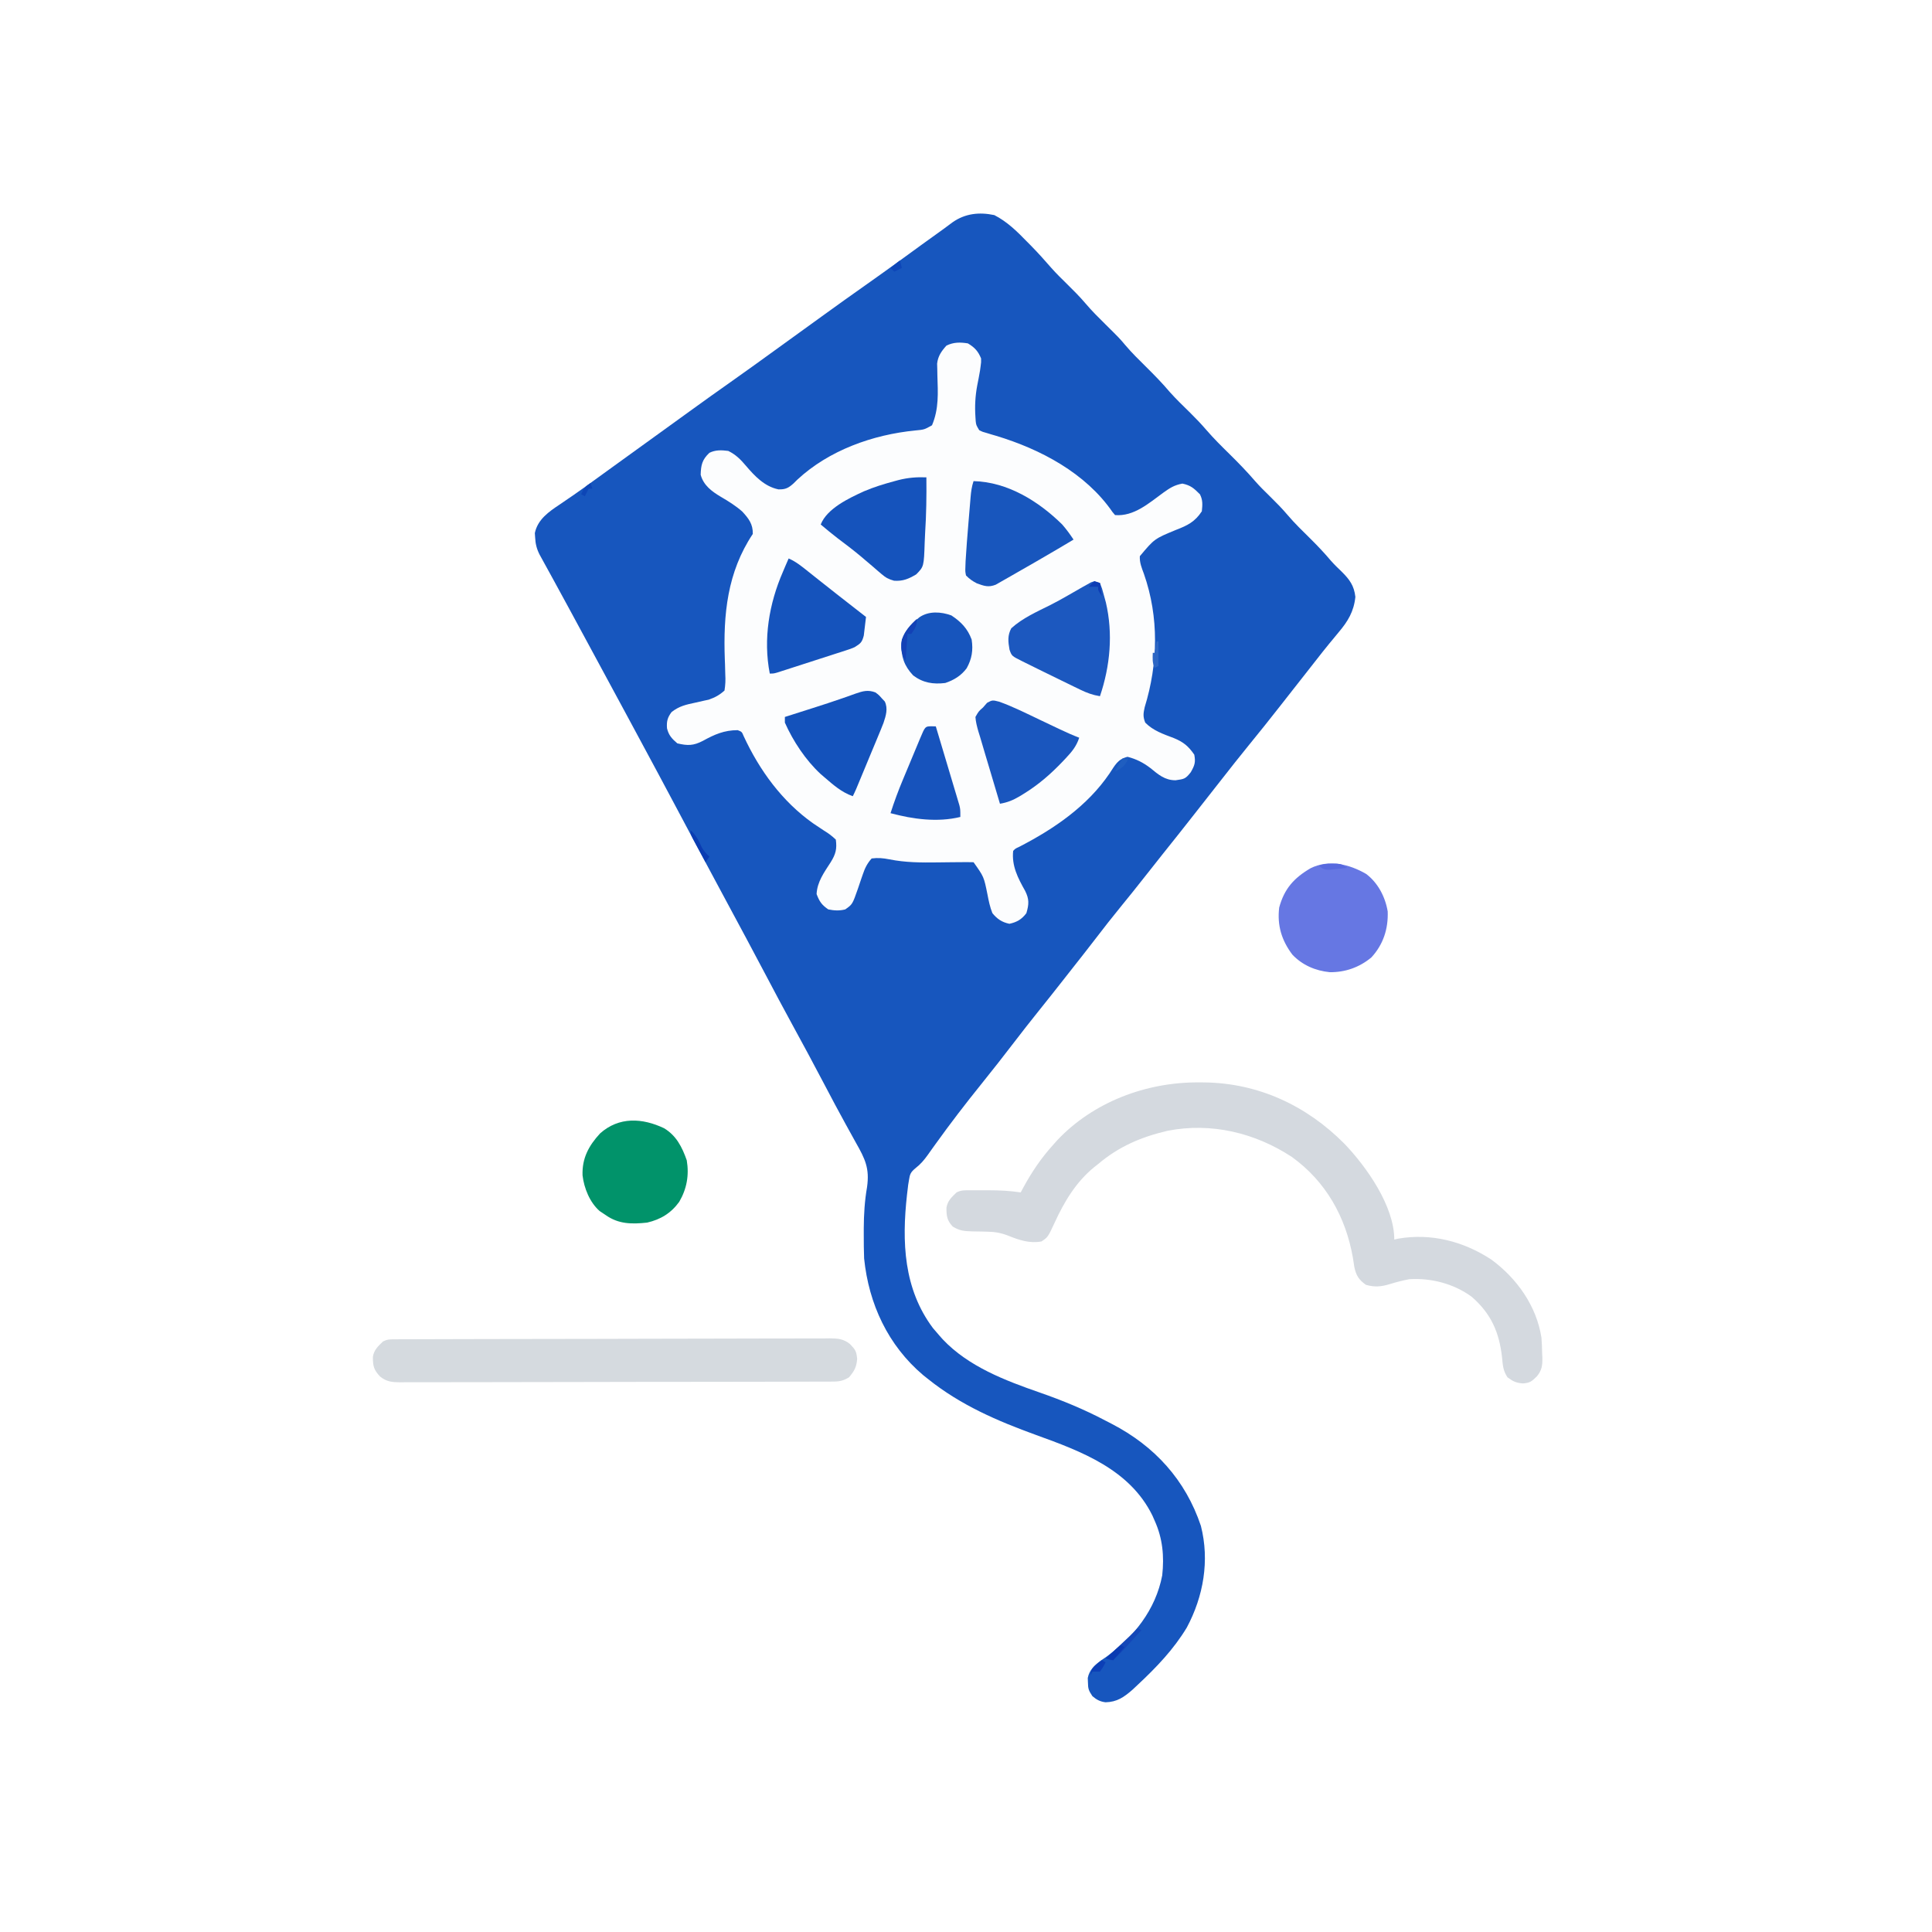
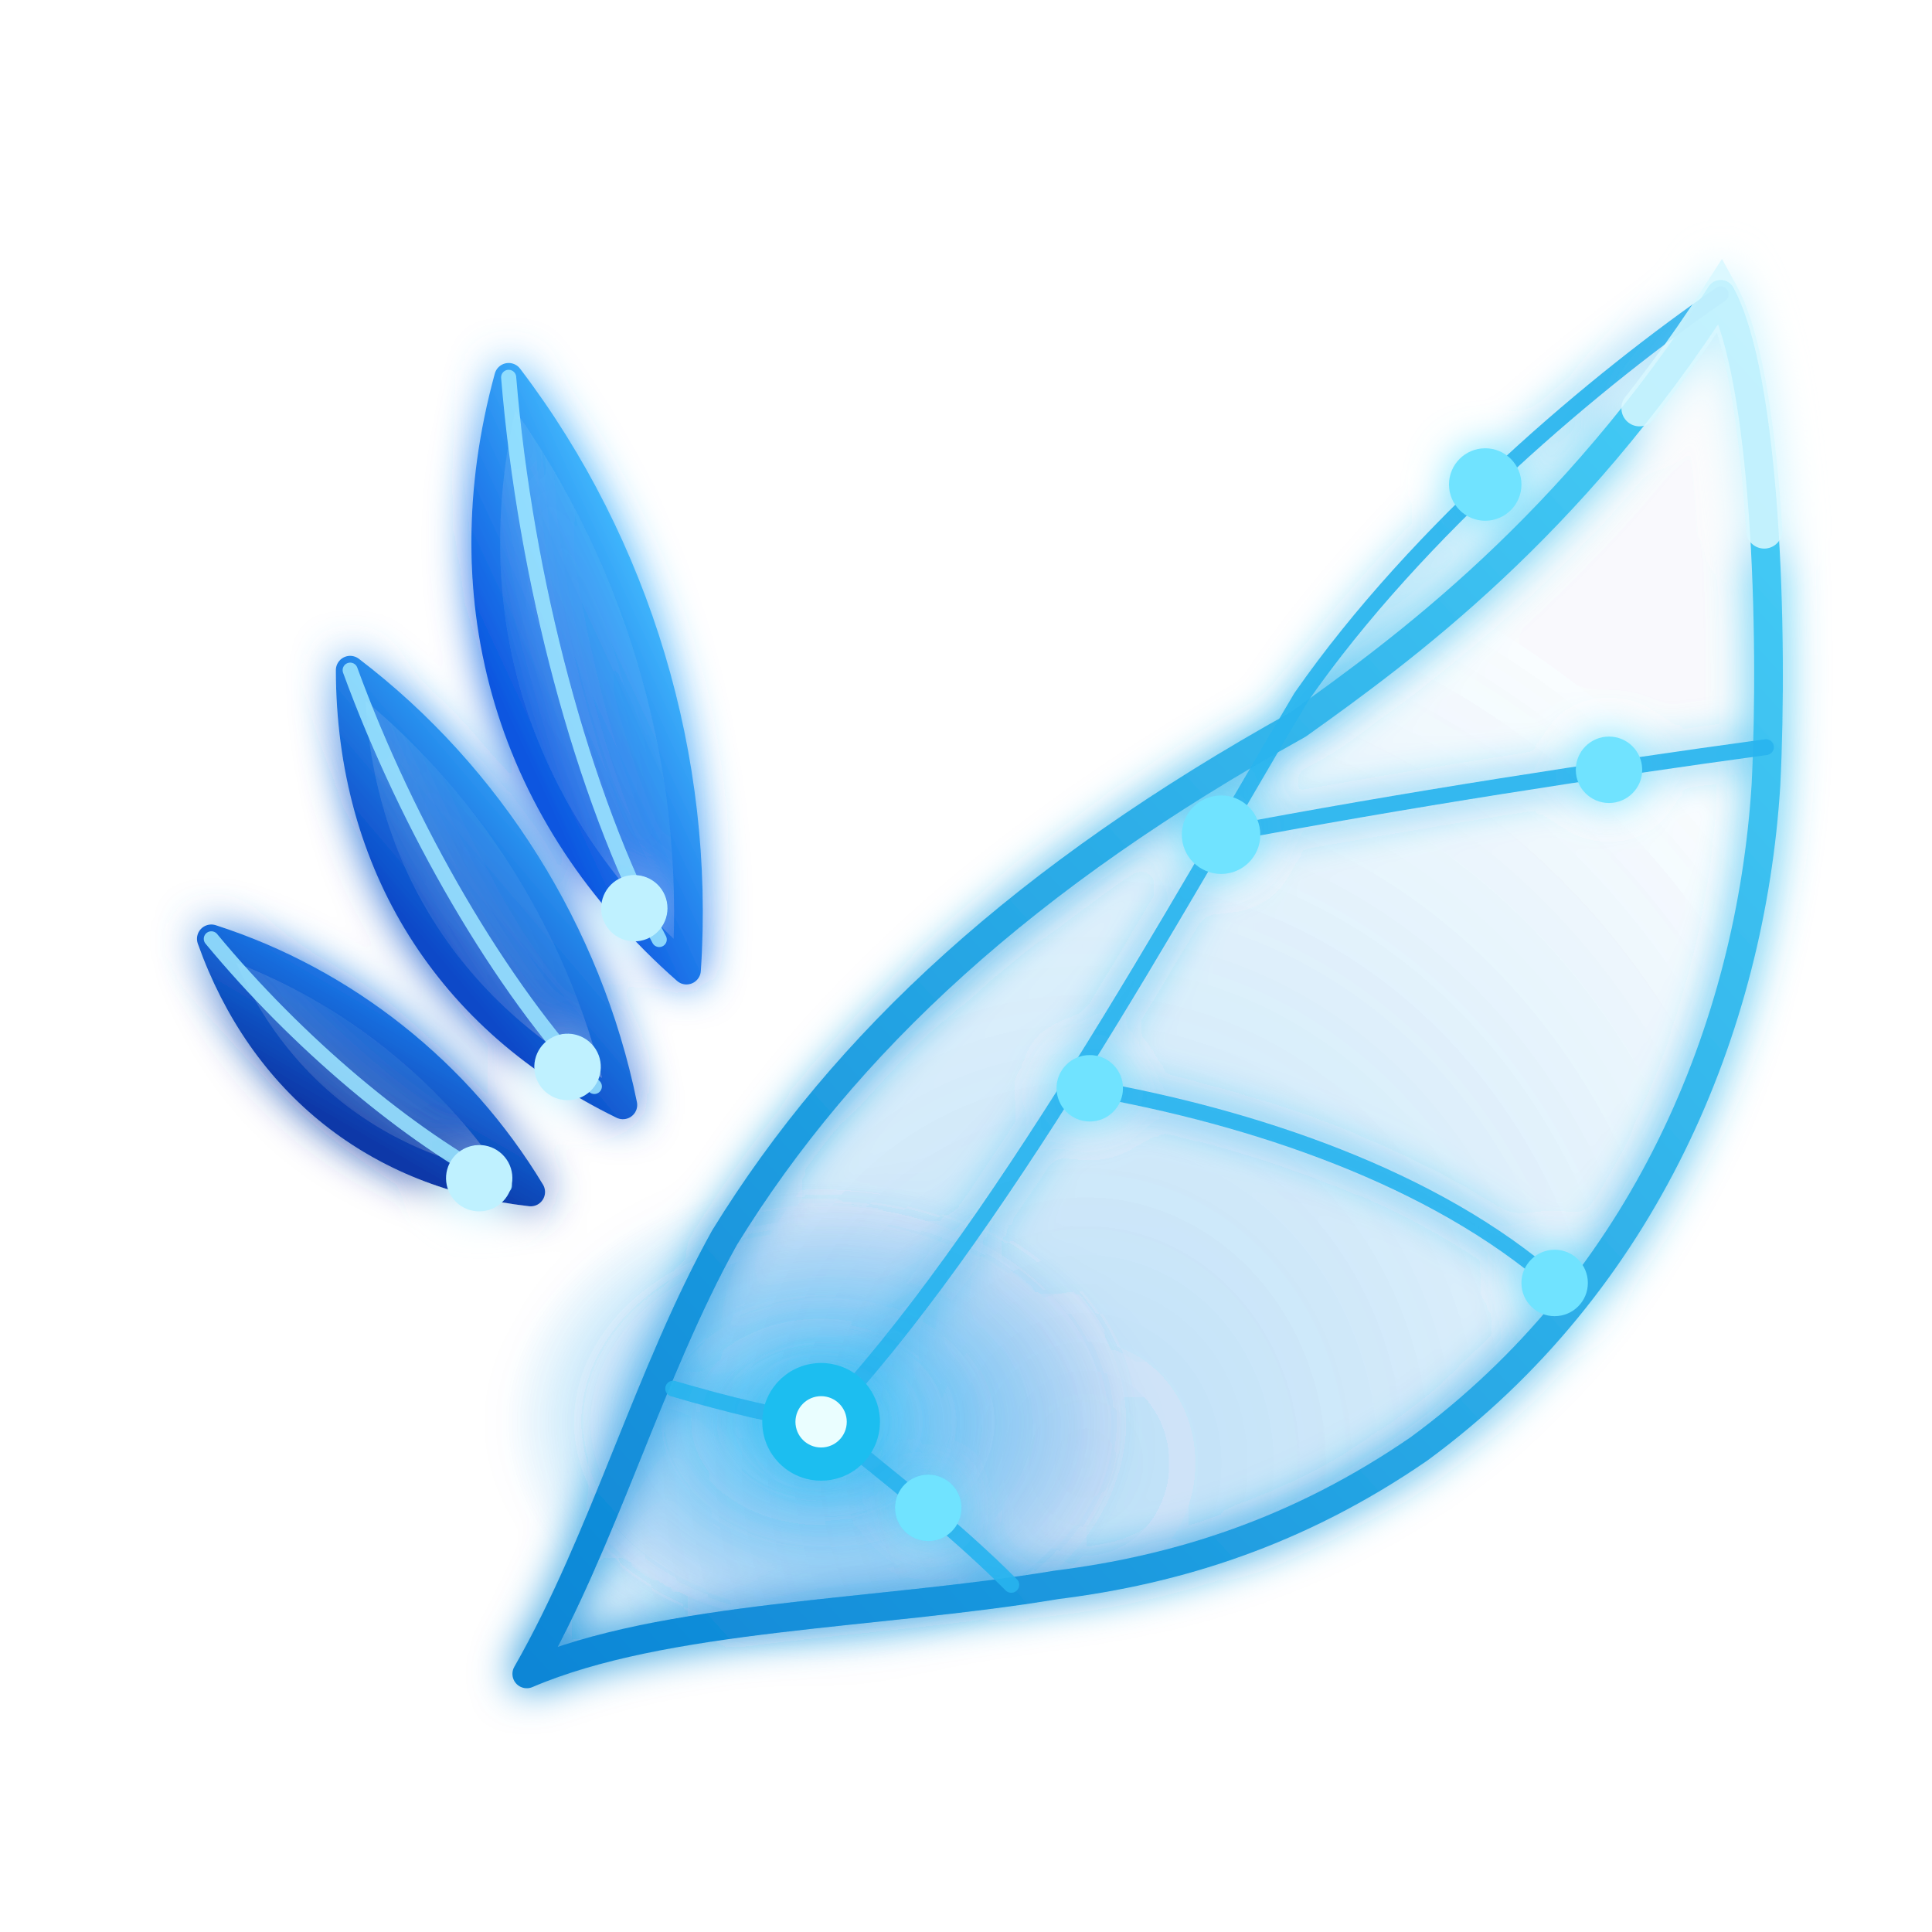
- <svg xmlns="http://www.w3.org/2000/svg" version="1.1" width="1024" height="1024">
-   <path d="M0 0 C6.703 3.414 11.937 8.524 17.125 13.875 C18.121 14.879 18.121 14.879 19.137 15.902 C23.017 19.844 26.696 23.915 30.312 28.098 C32.914 31.03 35.697 33.762 38.5 36.5 C41.93 39.888 45.323 43.252 48.438 46.938 C51.746 50.843 55.365 54.403 59 58 C66.357 65.281 66.357 65.281 69.438 68.938 C72.89 73.026 76.701 76.737 80.5 80.5 C84.865 84.823 89.106 89.147 93.066 93.848 C96.467 97.633 100.129 101.168 103.764 104.727 C106.772 107.691 109.651 110.704 112.406 113.906 C116.223 118.328 120.335 122.409 124.5 126.5 C129.32 131.234 133.959 136.021 138.365 141.143 C140.785 143.892 143.378 146.444 146 149 C149.245 152.201 152.43 155.391 155.375 158.875 C159.273 163.465 163.596 167.621 167.873 171.854 C171.554 175.51 175.071 179.232 178.414 183.203 C180.259 185.293 182.24 187.195 184.25 189.125 C188.354 193.206 190.721 196.493 191.375 202.375 C190.573 210.123 187.407 215.347 182.5 221.125 C181.417 222.438 180.335 223.752 179.254 225.066 C178.709 225.723 178.164 226.379 177.602 227.055 C175.162 230.017 172.799 233.037 170.438 236.062 C169.53 237.22 168.623 238.378 167.715 239.535 C167.267 240.106 166.82 240.678 166.359 241.266 C163.617 244.765 160.868 248.26 158.12 251.755 C155.85 254.643 153.582 257.534 151.32 260.43 C145.902 267.36 140.401 274.217 134.841 281.034 C129.934 287.059 125.125 293.158 120.343 299.282 C118.068 302.193 115.783 305.096 113.5 308 C110.759 311.487 108.02 314.974 105.285 318.465 C100.054 325.139 94.785 331.782 89.479 338.396 C86.145 342.555 82.845 346.739 79.562 350.938 C75.581 356.029 71.527 361.057 67.438 366.062 C62.674 371.898 58.027 377.805 53.457 383.793 C49.491 388.986 45.431 394.106 41.387 399.238 C40.016 400.98 38.648 402.724 37.281 404.469 C32.534 410.528 27.757 416.561 22.938 422.562 C18.801 427.716 14.73 432.913 10.714 438.161 C4.919 445.729 -0.959 453.235 -6.941 460.656 C-15.25 470.964 -23.306 481.444 -31.023 492.203 C-31.513 492.882 -32.003 493.562 -32.508 494.262 C-33.431 495.546 -34.349 496.835 -35.26 498.129 C-37.235 500.875 -39.06 503.046 -41.738 505.133 C-44.366 507.302 -44.754 508.314 -45.25 511.625 C-45.379 512.401 -45.508 513.177 -45.641 513.977 C-45.759 514.974 -45.878 515.972 -46 517 C-46.085 517.702 -46.169 518.403 -46.257 519.126 C-49.054 544.216 -48.11 569.1 -32.5 589.938 C-31.355 591.31 -30.19 592.666 -29 594 C-28.457 594.612 -27.915 595.225 -27.355 595.855 C-13.769 610.269 5.764 617.709 24.062 624.062 C36.188 628.29 47.642 632.993 59 639 C60.053 639.543 61.107 640.085 62.192 640.644 C84.998 652.445 101.356 670.434 109.5 694.75 C114.184 713.111 110.876 732.117 102.027 748.637 C95.021 760.26 85.874 769.773 76 779 C75.076 779.866 74.151 780.732 73.199 781.625 C68.699 785.544 65.073 788.085 58.977 788.246 C56.039 787.88 54.242 786.902 52 785 C49.968 781.953 49.684 781.106 49.625 777.625 C49.597 776.875 49.568 776.125 49.539 775.352 C50.368 771.123 53.084 768.703 56.41 766.148 C57.723 765.271 57.723 765.271 59.062 764.375 C73.97 753.767 85.49 739.244 89 721 C90.109 710.828 89.24 701.383 85 692 C84.599 691.09 84.198 690.18 83.785 689.242 C71.787 664.829 46.23 655.281 22.188 646.587 C1.705 639.171 -17.867 630.73 -35 617 C-35.884 616.297 -36.769 615.595 -37.68 614.871 C-56.303 599.12 -66.541 577.136 -69 553 C-69.162 548.832 -69.19 544.67 -69.188 540.5 C-69.188 539.343 -69.189 538.186 -69.189 536.995 C-69.144 529.567 -68.714 522.473 -67.438 515.148 C-66.057 505.212 -68.445 500.304 -73.375 491.625 C-74.051 490.407 -74.724 489.187 -75.396 487.966 C-76.464 486.025 -77.534 484.084 -78.61 482.147 C-82.525 475.093 -86.279 467.957 -90.034 460.818 C-95.732 449.988 -101.495 439.199 -107.388 428.474 C-111.969 420.111 -116.422 411.682 -120.875 403.25 C-127.946 389.861 -135.088 376.513 -142.28 363.189 C-150.767 347.45 -159.181 331.671 -167.562 315.875 C-174.424 302.944 -181.34 290.043 -188.294 277.162 C-190.631 272.83 -192.963 268.496 -195.294 264.161 C-201.97 251.754 -208.671 239.362 -215.387 226.977 C-217.019 223.964 -218.651 220.951 -220.281 217.938 C-220.824 216.934 -221.367 215.931 -221.927 214.898 C-223.008 212.9 -224.088 210.903 -225.169 208.905 C-227.916 203.832 -230.674 198.765 -233.449 193.707 C-234.003 192.696 -234.558 191.685 -235.129 190.643 C-236.186 188.716 -237.245 186.79 -238.307 184.865 C-238.778 184.006 -239.249 183.147 -239.734 182.262 C-240.149 181.509 -240.564 180.755 -240.991 179.979 C-242.563 176.895 -243.219 174.174 -243.375 170.75 C-243.424 170.023 -243.473 169.296 -243.523 168.547 C-242.04 161.331 -236.116 157.221 -230.312 153.375 C-228.786 152.331 -227.26 151.285 -225.734 150.238 C-224.951 149.705 -224.168 149.173 -223.361 148.624 C-219.548 146.002 -215.806 143.283 -212.062 140.562 C-210.553 139.47 -209.044 138.377 -207.535 137.285 C-206.412 136.471 -206.412 136.471 -205.266 135.641 C-201.514 132.924 -197.757 130.212 -194 127.5 C-192.5 126.417 -191 125.333 -189.5 124.25 C-186.5 122.083 -183.5 119.917 -180.5 117.75 C-179.757 117.214 -179.015 116.677 -178.25 116.125 C-176.751 115.042 -175.251 113.96 -173.752 112.877 C-169.988 110.159 -166.225 107.439 -162.465 104.715 C-154.476 98.93 -146.459 93.192 -138.392 87.517 C-130.971 82.289 -123.617 76.967 -116.266 71.641 C-111.765 68.382 -107.258 65.13 -102.752 61.877 C-98.988 59.159 -95.225 56.439 -91.465 53.715 C-83.476 47.93 -75.459 42.192 -67.392 36.517 C-62.257 32.9 -57.152 29.243 -52.062 25.562 C-51.322 25.027 -50.581 24.492 -49.818 23.941 C-45.943 21.138 -42.075 18.325 -38.215 15.5 C-34.459 12.754 -30.681 10.041 -26.884 7.351 C-25.295 6.211 -23.732 5.035 -22.176 3.852 C-15.457 -0.879 -8.008 -1.675 0 0 Z " fill="#1756BE" transform="translate(527,114)" />
-   <path d="M0 0 C3.598 2.144 5.443 4.153 7 8 C7.047 9.973 7.047 9.973 6.75 12.062 C6.643 12.85 6.536 13.638 6.426 14.449 C5.983 17.103 5.462 19.736 4.938 22.375 C3.895 27.973 3.621 33.32 4 39 C4.045 39.706 4.09 40.413 4.137 41.141 C4.383 43.278 4.383 43.278 6 46 C7.852 46.927 7.852 46.927 10.062 47.523 C10.873 47.772 11.684 48.02 12.519 48.276 C13.338 48.515 14.157 48.754 15 49 C38.372 56.049 62.346 68.641 76.629 89.363 C77.081 89.903 77.534 90.444 78 91 C88.003 91.82 95.944 84.679 103.652 79.07 C107.135 76.582 109.425 75.107 113.688 74.312 C118.117 75.232 119.816 76.816 123 80 C124.575 83.149 124.348 85.52 124 89 C120.288 94.619 116.415 96.505 110.25 98.875 C98.866 103.57 98.866 103.57 91.141 112.785 C90.925 116.176 92.156 119.056 93.312 122.188 C101.328 145.091 100.842 169.733 93.707 192.828 C92.966 196.153 92.745 197.844 94 201 C98.224 205.304 103.593 207.08 109.117 209.18 C114.206 211.253 116.871 213.448 120 218 C120.771 222.112 120.197 223.651 118.125 227.312 C115.297 230.889 114.652 230.907 110.062 231.562 C104.335 231.544 100.976 228.54 96.676 225.043 C92.887 222.15 89.235 220.32 84.625 219.125 C79.377 220.392 78.003 223.559 75.09 227.926 C63.295 245.276 45.763 257.236 27.414 266.723 C25.114 267.788 25.114 267.788 24 269 C23.159 276.905 26.502 283.368 30.312 290.125 C32.551 294.539 32.404 297.244 31 302 C28.594 305.216 25.968 306.798 22 307.625 C18.041 306.8 15.521 305.092 13 302 C11.69 298.77 11.032 295.478 10.375 292.062 C8.483 282.692 8.483 282.692 3 275 C0.546 274.936 -1.88 274.934 -4.332 274.973 C-5.869 274.985 -7.406 274.998 -8.943 275.01 C-11.361 275.034 -13.779 275.062 -16.196 275.096 C-24.838 275.21 -33.099 275.178 -41.618 273.472 C-44.935 272.815 -47.635 272.57 -51 273 C-53.339 275.59 -54.579 278.122 -55.684 281.406 C-55.972 282.233 -56.26 283.059 -56.557 283.91 C-57.143 285.636 -57.727 287.362 -58.307 289.09 C-61.192 297.329 -61.192 297.329 -65 300 C-68.086 300.8 -70.886 300.633 -74 300 C-77.496 297.596 -78.689 295.818 -80.188 291.875 C-79.872 285.358 -76.165 280.375 -72.707 274.984 C-70.073 270.763 -69.322 267.948 -70 263 C-72.115 261.01 -73.815 259.723 -76.25 258.25 C-77.545 257.397 -78.835 256.538 -80.121 255.672 C-80.773 255.234 -81.425 254.797 -82.097 254.346 C-98.482 242.758 -110.454 226.248 -118.809 208.23 C-119.799 205.86 -119.799 205.86 -122 205 C-129.138 205 -134.277 207.262 -140.419 210.648 C-145.532 213.304 -148.553 213.275 -154 212 C-156.871 209.547 -158.587 207.734 -159.477 204 C-159.739 200.359 -159.239 198.317 -157.051 195.414 C-153.078 192.27 -149.448 191.479 -144.562 190.438 C-142.895 190.072 -141.229 189.696 -139.566 189.309 C-138.834 189.152 -138.101 188.995 -137.346 188.834 C-133.952 187.627 -131.702 186.423 -129 184 C-128.513 180.854 -128.409 178.499 -128.59 175.379 C-128.636 173.631 -128.682 171.883 -128.729 170.135 C-128.764 169.224 -128.799 168.313 -128.835 167.375 C-129.697 143.679 -127.544 121.315 -114 101 C-113.879 95.794 -116.195 92.811 -119.566 89.145 C-123.063 86.064 -126.914 83.662 -130.936 81.321 C-135.697 78.486 -140.142 75.244 -141.629 69.621 C-141.474 64.52 -140.896 61.667 -137 58 C-133.778 56.389 -130.494 56.548 -127 57 C-123.014 58.952 -120.509 61.48 -117.688 64.812 C-112.972 70.346 -107.805 75.841 -100.438 77.375 C-96.741 77.495 -95.085 76.652 -92.375 74.188 C-91.724 73.542 -91.073 72.896 -90.402 72.23 C-73.581 56.613 -50.38 48.388 -27.917 46.163 C-23.11 45.711 -23.11 45.711 -19.02 43.41 C-15.311 34.643 -15.879 26.291 -16.166 16.936 C-16.185 15.86 -16.203 14.784 -16.223 13.676 C-16.265 12.22 -16.265 12.22 -16.309 10.736 C-15.856 6.72 -14.03 4.149 -11.375 1.188 C-7.646 -0.677 -4.081 -0.663 0 0 Z " fill="#FCFDFE" transform="translate(513,182)" />
-   <path d="M0 0 C1.636 0.008 1.636 0.008 3.304 0.017 C31.868 0.444 57.251 12.315 77.281 32.479 C89.042 44.736 103.75 65.557 103.75 83.312 C104.413 83.154 105.075 82.995 105.758 82.832 C123.268 79.792 140.413 84.227 155.176 93.902 C168.728 103.85 179.147 118.481 181.75 135.312 C181.983 138.126 182.071 140.928 182.125 143.75 C182.162 144.488 182.2 145.226 182.238 145.986 C182.304 150.071 181.973 152.559 179.352 155.785 C176.525 158.531 175.781 159.221 171.938 159.562 C168.33 159.28 166.622 158.467 163.75 156.312 C161.398 152.785 161.249 149.901 160.875 145.812 C159.387 132.442 155.033 122.485 144.688 113.562 C135.253 106.686 123.338 103.608 111.75 104.312 C108.222 104.969 104.769 105.859 101.342 106.926 C96.761 108.31 93.378 108.612 88.75 107.312 C84.988 104.673 83.533 102.364 82.598 97.977 C82.322 96.299 82.061 94.619 81.812 92.938 C78.019 71.326 67.518 52.526 49.438 39.5 C29.922 26.718 6.849 21.159 -16.289 25.625 C-30.244 28.865 -42.303 33.981 -53.25 43.312 C-54.358 44.186 -54.358 44.186 -55.488 45.078 C-64.974 52.876 -71.183 63.255 -76.25 74.312 C-79.85 82.046 -79.85 82.046 -83.25 84.312 C-89.565 85.444 -94.953 83.627 -100.77 81.285 C-104.535 79.809 -107.797 79.194 -111.84 79.137 C-112.707 79.113 -113.574 79.089 -114.467 79.064 C-116.276 79.022 -118.086 78.99 -119.896 78.971 C-124.165 78.834 -126.629 78.701 -130.316 76.395 C-133.298 73.184 -133.641 70.812 -133.609 66.418 C-132.974 62.697 -130.91 60.909 -128.25 58.312 C-125.712 57.044 -123.924 57.183 -121.086 57.18 C-119.526 57.178 -119.526 57.178 -117.934 57.176 C-116.296 57.182 -116.296 57.182 -114.625 57.188 C-113.022 57.182 -113.022 57.182 -111.387 57.176 C-105.579 57.183 -99.993 57.437 -94.25 58.312 C-93.777 57.429 -93.304 56.546 -92.816 55.637 C-88.359 47.48 -83.502 40.247 -77.25 33.312 C-76.502 32.471 -75.755 31.629 -74.984 30.762 C-55.809 10.349 -27.68 -0.152 0 0 Z " fill="#D4D9DF" transform="translate(635.25,573.6875)" />
-   <path d="M0 0 C0.843 -0.005 1.687 -0.01 2.555 -0.015 C3.487 -0.016 4.419 -0.016 5.379 -0.017 C6.364 -0.021 7.35 -0.026 8.366 -0.03 C11.69 -0.044 15.014 -0.05 18.338 -0.056 C20.713 -0.064 23.087 -0.072 25.462 -0.081 C32.604 -0.105 39.746 -0.12 46.888 -0.133 C48.905 -0.136 50.922 -0.14 52.939 -0.144 C65.46 -0.17 77.982 -0.192 90.503 -0.204 C93.404 -0.207 96.305 -0.21 99.206 -0.213 C99.927 -0.214 100.648 -0.215 101.391 -0.215 C113.072 -0.228 124.753 -0.261 136.434 -0.303 C148.423 -0.345 160.412 -0.369 172.402 -0.374 C179.135 -0.378 185.868 -0.389 192.601 -0.422 C198.934 -0.452 205.267 -0.459 211.6 -0.447 C213.926 -0.447 216.252 -0.455 218.578 -0.472 C221.751 -0.495 224.923 -0.487 228.096 -0.471 C229.019 -0.485 229.941 -0.499 230.892 -0.513 C235.232 -0.459 238.1 -0.23 241.547 2.55 C244.397 5.567 244.91 6.288 245.304 10.387 C244.935 14.818 243.823 16.755 240.991 20.137 C238.164 21.873 236.049 22.388 232.752 22.397 C231.486 22.408 231.486 22.408 230.195 22.418 C229.273 22.416 228.351 22.414 227.401 22.411 C226.418 22.416 225.435 22.422 224.422 22.427 C221.117 22.442 217.813 22.443 214.509 22.443 C212.144 22.451 209.779 22.459 207.414 22.469 C200.982 22.491 194.55 22.499 188.118 22.504 C184.102 22.508 180.086 22.514 176.07 22.521 C164.948 22.541 153.827 22.557 142.706 22.56 C141.639 22.561 141.639 22.561 140.55 22.561 C139.107 22.561 137.665 22.562 136.223 22.562 C135.507 22.562 134.791 22.562 134.053 22.563 C133.336 22.563 132.619 22.563 131.88 22.563 C120.261 22.567 108.642 22.594 97.023 22.631 C85.092 22.669 73.161 22.688 61.23 22.689 C54.532 22.689 47.834 22.698 41.136 22.727 C34.837 22.753 28.538 22.755 22.239 22.739 C19.926 22.737 17.613 22.744 15.3 22.76 C12.145 22.78 8.991 22.77 5.835 22.752 C4.459 22.772 4.459 22.772 3.055 22.792 C-1.273 22.735 -4.124 22.495 -7.561 19.724 C-10.891 16.204 -11.404 14.124 -11.368 9.242 C-10.733 5.521 -8.669 3.734 -6.009 1.137 C-3.744 0.005 -2.514 0.008 0 0 Z " fill="#D5DADF" transform="translate(209.0087,709.863)" />
-   <path d="M0 0 C6.308 4.696 10.205 12.248 11.473 19.914 C11.817 29.123 9.111 37.467 2.809 44.285 C-3.524 49.547 -11.071 52.197 -19.211 52.102 C-26.868 51.34 -33.738 48.374 -39.039 42.82 C-44.755 35.252 -47.183 27.297 -46.039 17.82 C-43.327 7.867 -38.237 2.183 -29.441 -2.98 C-19.779 -7.804 -8.966 -5.187 0 0 Z " fill="#6677E3" transform="translate(724.0391,463.1797)" />
-   <path d="M0 0 C6.467 3.904 9.531 9.958 12 17 C13.312 24.884 12.03 32.1 8 39 C3.676 44.975 -1.838 48.358 -9 50 C-17.148 50.889 -24.183 50.838 -31 46 C-32.578 44.948 -32.578 44.948 -34.188 43.875 C-39.407 39.298 -42.445 31.759 -43.238 24.957 C-43.551 15.918 -39.998 9.283 -33.938 2.727 C-23.895 -6.222 -11.547 -5.491 0 0 Z " fill="#01936A" transform="translate(352,598)" />
-   <path d="M0 0 C1.133 2.914 1.133 2.914 2.125 6.625 C2.458 7.834 2.79 9.043 3.133 10.289 C7.001 26.844 5.42 43.992 0 60 C-3.826 59.386 -6.915 58.249 -10.395 56.559 C-11.941 55.812 -11.941 55.812 -13.52 55.05 C-14.606 54.518 -15.693 53.986 -16.812 53.438 C-17.924 52.898 -19.035 52.359 -20.18 51.803 C-23.457 50.21 -26.729 48.607 -30 47 C-30.896 46.56 -31.793 46.12 -32.716 45.667 C-34.98 44.553 -37.241 43.435 -39.5 42.312 C-40.157 41.986 -40.814 41.66 -41.491 41.324 C-46.76 38.68 -46.76 38.68 -47.941 35.332 C-48.685 31.117 -49.056 27.808 -47 24 C-41.066 18.596 -33.411 15.235 -26.29 11.674 C-23.156 10.08 -20.106 8.393 -17.059 6.641 C-16.15 6.12 -15.242 5.6 -14.306 5.063 C-12.59 4.08 -10.874 3.096 -9.159 2.111 C-8.389 1.684 -7.618 1.256 -6.824 0.816 C-6.155 0.439 -5.485 0.062 -4.796 -0.326 C-3 -1 -3 -1 0 0 Z " fill="#1C58BF" transform="translate(583,309)" />
-   <path d="M0 0 C18.034 0.448 34.446 10.637 47 23 C49.244 25.59 51.108 28.135 53 31 C47.36 34.381 41.688 37.702 36 41 C34.886 41.647 33.773 42.295 32.625 42.962 C29.615 44.708 26.594 46.435 23.566 48.153 C22.358 48.841 21.152 49.535 19.949 50.234 C18.24 51.226 16.518 52.197 14.797 53.168 C13.8 53.738 12.803 54.308 11.776 54.895 C7.865 56.452 5.579 55.568 1.762 54.195 C-0.552 53.001 -2.179 51.869 -4 50 C-4.411 47.939 -4.411 47.939 -4.32 45.461 C-4.287 44.484 -4.253 43.506 -4.219 42.5 C-3.811 35.977 -3.334 29.465 -2.773 22.954 C-2.561 20.478 -2.357 18.001 -2.154 15.523 C-2.021 13.943 -1.888 12.362 -1.754 10.781 C-1.693 10.044 -1.633 9.306 -1.571 8.547 C-1.306 5.52 -0.965 2.895 0 0 Z " fill="#1856BD" transform="translate(516,255)" />
-   <path d="M0 0 C0.117 9.913 -0.04 19.787 -0.677 29.68 C-0.768 31.24 -0.838 32.801 -0.888 34.363 C-1.319 47.284 -1.319 47.284 -5.38 51.43 C-9.438 53.817 -12.365 55.109 -17.118 54.793 C-20.068 53.981 -21.559 53.172 -23.848 51.191 C-24.529 50.614 -25.211 50.036 -25.913 49.441 C-26.622 48.821 -27.332 48.201 -28.062 47.562 C-29.569 46.282 -31.077 45.003 -32.586 43.727 C-33.329 43.094 -34.073 42.461 -34.839 41.81 C-38.841 38.459 -43.006 35.331 -47.168 32.184 C-50.18 29.861 -53.092 27.451 -56 25 C-52.677 16.49 -40.966 11.008 -33.077 7.399 C-27.868 5.172 -22.527 3.539 -17.062 2.062 C-16.282 1.851 -15.501 1.639 -14.697 1.421 C-9.672 0.161 -5.177 -0.194 0 0 Z " fill="#1553BC" transform="translate(491,253)" />
-   <path d="M0 0 C3.92 1.692 7.072 4.288 10.375 6.938 C11.626 7.931 12.878 8.925 14.129 9.918 C14.768 10.428 15.408 10.937 16.067 11.462 C19.138 13.905 22.225 16.327 25.312 18.75 C25.892 19.205 26.471 19.661 27.068 20.13 C31.7 23.769 36.345 27.391 41 31 C40.772 33.107 40.517 35.21 40.25 37.312 C40.111 38.484 39.972 39.656 39.828 40.863 C38.856 44.546 38.126 45.022 35 47 C32.9 47.892 32.9 47.892 30.63 48.626 C29.349 49.046 29.349 49.046 28.042 49.474 C27.128 49.765 26.215 50.056 25.273 50.355 C24.329 50.662 23.385 50.968 22.413 51.284 C20.422 51.929 18.43 52.57 16.437 53.208 C13.377 54.187 10.321 55.177 7.266 56.17 C5.331 56.795 3.396 57.419 1.461 58.043 C0.543 58.34 -0.374 58.637 -1.32 58.942 C-2.168 59.213 -3.016 59.484 -3.889 59.762 C-4.637 60.002 -5.384 60.242 -6.154 60.489 C-8 61 -8 61 -10 61 C-13.565 42.742 -10.368 23.857 -3 7 C-2.674 6.223 -2.348 5.445 -2.012 4.645 C-1.357 3.09 -0.682 1.543 0 0 Z " fill="#1553BC" transform="translate(418,296)" />
-   <path d="M0 0 C1.836 1.383 1.836 1.383 3.375 3.125 C4.16 3.964 4.16 3.964 4.961 4.82 C6.736 8.543 5.553 12.345 4.292 16.117 C3.381 18.478 2.42 20.812 1.438 23.145 C0.91 24.421 0.91 24.421 0.373 25.723 C-0.744 28.423 -1.872 31.118 -3 33.812 C-3.759 35.642 -4.516 37.472 -5.273 39.303 C-6.656 42.638 -8.04 45.973 -9.434 49.304 C-9.713 49.971 -9.992 50.639 -10.279 51.326 C-10.814 52.568 -11.395 53.79 -12 55 C-17.989 52.894 -22.235 49.092 -27 45 C-28.027 44.12 -28.027 44.12 -29.074 43.223 C-36.966 35.907 -43.647 25.833 -48 16 C-48 15.01 -48 14.02 -48 13 C-47.337 12.789 -46.674 12.578 -45.991 12.361 C-44.001 11.727 -42.012 11.093 -40.022 10.459 C-37.747 9.733 -35.472 9.009 -33.196 8.285 C-27.947 6.611 -22.709 4.919 -17.508 3.098 C-16.696 2.816 -15.885 2.533 -15.048 2.243 C-13.553 1.719 -12.061 1.185 -10.573 0.64 C-6.688 -0.715 -3.916 -1.491 0 0 Z " fill="#1452BB" transform="translate(464,367)" />
-   <path d="M0 0 C7.413 2.676 14.484 6.238 21.59 9.629 C23.76 10.66 25.93 11.689 28.102 12.717 C29.444 13.352 30.785 13.99 32.125 14.63 C35.49 16.229 38.863 17.729 42.34 19.066 C40.91 23.536 38.452 26.531 35.277 29.879 C34.782 30.406 34.287 30.933 33.776 31.476 C27.259 38.336 20.683 44.072 12.59 49.004 C11.951 49.394 11.313 49.784 10.655 50.186 C7.202 52.217 4.267 53.399 0.34 54.066 C-1.62 47.617 -3.541 41.157 -5.434 34.688 C-6.083 32.488 -6.741 30.291 -7.408 28.097 C-8.365 24.943 -9.289 21.782 -10.207 18.617 C-10.512 17.637 -10.817 16.656 -11.131 15.646 C-11.859 13.077 -12.474 10.73 -12.66 8.066 C-10.95 5.063 -10.95 5.063 -8.66 3.066 C-7.938 2.241 -7.216 1.416 -6.473 0.566 C-3.66 -0.934 -3.66 -0.934 0 0 Z " fill="#1A56BE" transform="translate(529.6602,371.9336)" />
-   <path d="M0 0 C5.112 3.369 8.632 7.015 10.75 12.812 C11.606 18.429 10.867 23.057 8.094 28.02 C5.15 31.948 1.354 34.278 -3.25 35.812 C-9.692 36.588 -14.988 35.745 -20.25 31.812 C-25.016 26.715 -26.654 21.913 -26.523 14.895 C-25.704 8.655 -21.52 4.797 -16.934 0.977 C-11.975 -2.452 -5.421 -1.981 0 0 Z " fill="#1755BD" transform="translate(504.25,326.1875)" />
-   <path d="M0 0 C1.207 0.031 1.207 0.031 2.438 0.062 C4.297 6.253 6.147 12.447 7.992 18.642 C8.62 20.749 9.251 22.856 9.883 24.962 C10.792 27.989 11.694 31.018 12.594 34.047 C12.878 34.989 13.162 35.93 13.455 36.901 C13.716 37.781 13.976 38.662 14.244 39.569 C14.475 40.342 14.706 41.115 14.944 41.911 C15.438 44.062 15.438 44.062 15.438 48.062 C3.371 51.025 -9.76 49.25 -21.562 46.062 C-19.635 40.038 -17.47 34.176 -15.023 28.344 C-14.697 27.56 -14.371 26.776 -14.035 25.968 C-13.352 24.331 -12.668 22.694 -11.982 21.058 C-10.929 18.543 -9.882 16.025 -8.836 13.508 C-8.17 11.911 -7.503 10.315 -6.836 8.719 C-6.366 7.588 -6.366 7.588 -5.886 6.434 C-3.216 0.078 -3.216 0.078 0 0 Z " fill="#1753BC" transform="translate(493.5625,384.9375)" />
-   <path d="M0 0 C0.66 0.33 1.32 0.66 2 1 C0.087 3.108 -1.83 5.211 -3.75 7.312 C-4.289 7.907 -4.828 8.502 -5.383 9.115 C-11.099 15.354 -11.099 15.354 -14 17 C-14.99 16.67 -15.98 16.34 -17 16 C-16.108 15.18 -15.216 14.36 -14.297 13.516 C-13.115 12.427 -11.932 11.339 -10.75 10.25 C-9.87 9.442 -9.87 9.442 -8.973 8.617 C-5.918 5.803 -2.909 2.966 0 0 Z " fill="#1347B8" transform="translate(603,863)" />
-   <path d="M0 0 C0 3.599 -0.958 5.095 -3 8 C-3.66 8 -4.32 8 -5 8 C-5.33 12.62 -5.66 17.24 -6 22 C-8.482 18.277 -8.65 15.315 -8 11 C-6.277 6.595 -3.515 3.138 0 0 Z " fill="#1342B6" transform="translate(486,328)" />
-   <path d="M0 0 C2.959 2.69 4.304 5.468 5.938 9.062 C7.053 11.096 8.292 12.447 10 14 C9.01 15.485 9.01 15.485 8 17 C6.662 14.544 5.329 12.086 4 9.625 C3.618 8.926 3.237 8.228 2.844 7.508 C0 2.227 0 2.227 0 0 Z " fill="#0A3CB2" transform="translate(366,440)" />
-   <path d="M0 0 C0.875 -0.014 1.751 -0.028 2.652 -0.043 C5.062 0.188 5.062 0.188 8.062 2.188 C6.127 2.41 4.189 2.615 2.25 2.812 C0.632 2.987 0.632 2.987 -1.02 3.164 C-3.938 3.188 -3.938 3.188 -6.938 1.188 C-4.474 -0.044 -2.748 0.02 0 0 Z " fill="#5769DF" transform="translate(705.9375,457.8125)" />
-   <path d="M0 0 C0.33 0 0.66 0 1 0 C1 4.29 1 8.58 1 13 C0.01 13.495 0.01 13.495 -1 14 C-2.354 11.291 -2.065 8.991 -2 6 C-1.67 6 -1.34 6 -1 6 C-0.67 4.02 -0.34 2.04 0 0 Z " fill="#2D66C4" transform="translate(613,340)" />
-   <path d="M0 0 C0.66 0.33 1.32 0.66 2 1 C0.75 3.5 0.75 3.5 -1 6 C-2.32 6 -3.64 6 -5 6 C-5.33 6.66 -5.66 7.32 -6 8 C-5.651 4.745 -4.979 3.981 -2.438 1.75 C-1.633 1.173 -0.829 0.595 0 0 Z " fill="#0C3FB6" transform="translate(584,880)" />
-   <path d="M0 0 C0.66 0.33 1.32 0.66 2 1 C0.02 3.31 -1.96 5.62 -4 8 C-5.32 7.67 -6.64 7.34 -8 7 C-5.36 4.69 -2.72 2.38 0 0 Z " fill="#0A3BB2" transform="translate(594,872)" />
-   <path d="M0 0 C0.99 0 1.98 0 3 0 C1.547 3.829 -0.429 5.121 -4 7 C-2.796 4.506 -1.546 2.319 0 0 Z " fill="#1F5EC0" transform="translate(595,402)" />
-   <path d="M0 0 C0.99 0.33 1.98 0.66 3 1 C3.33 3.31 3.66 5.62 4 8 C2 5 2 5 2 3 C0.35 3 -1.3 3 -3 3 C-2.01 2.01 -1.02 1.02 0 0 Z " fill="#0D3DB5" transform="translate(580,308)" />
-   <path d="M0 0 C0.33 0.99 0.66 1.98 1 3 C0.34 3 -0.32 3 -1 3 C-1.66 4.32 -2.32 5.64 -3 7 C-3.66 6.67 -4.32 6.34 -5 6 C-3.63 2.839 -3.011 2.007 0 0 Z " fill="#0D46B6" transform="translate(313,256)" />
-   <path d="M0 0 C0.33 1.32 0.66 2.64 1 4 C-0.98 4.99 -0.98 4.99 -3 6 C-3.66 5.34 -4.32 4.68 -5 4 C-3.35 2.68 -1.7 1.36 0 0 Z " fill="#0D46B8" transform="translate(477,138)" />
+ <svg xmlns="http://www.w3.org/2000/svg" viewBox="0 0 128 128" width="128" height="128" role="img" aria-labelledby="title desc">
+   <defs>
+     <linearGradient id="leafTop" x1="0%" y1="0%" x2="60%" y2="100%">
+       <stop offset="0%" stop-color="#45C0FF" />
+       <stop offset="100%" stop-color="#0C56E0" />
+     </linearGradient>
+     <linearGradient id="leafMid" x1="0%" y1="0%" x2="60%" y2="100%">
+       <stop offset="0%" stop-color="#2E9CF5" />
+       <stop offset="100%" stop-color="#0A49C8" />
+     </linearGradient>
+     <linearGradient id="leafLow" x1="0%" y1="0%" x2="60%" y2="100%">
+       <stop offset="0%" stop-color="#1C78E8" />
+       <stop offset="100%" stop-color="#0838A8" />
+     </linearGradient>
+     <linearGradient id="lobeEdge" x1="100%" y1="0%" x2="0%" y2="100%">
+       <stop offset="0%" stop-color="#48CFF7" />
+       <stop offset="100%" stop-color="#0C86D6" />
+     </linearGradient>
+     <radialGradient id="lobeFill" cx="45%" cy="85%" r="70%">
+       <stop offset="0%" stop-color="#1E86E0" stop-opacity="0.14" />
+       <stop offset="100%" stop-color="#1E86E0" stop-opacity="0.01" />
+     </radialGradient>
+     <radialGradient id="hubBloom">
+       <stop offset="0%" stop-color="#4FD8FF" stop-opacity="0.6" />
+       <stop offset="55%" stop-color="#2AA6F0" stop-opacity="0.2" />
+       <stop offset="100%" stop-color="#1E86E0" stop-opacity="0" />
+     </radialGradient>
+     <filter id="markGlow" x="-30%" y="-30%" width="160%" height="160%">
+       <feGaussianBlur stdDeviation="1.4" result="blur" />
+       <feMerge>
+         <feMergeNode in="blur" />
+         <feMergeNode in="SourceGraphic" />
+       </feMerge>
+     </filter>
+   </defs>
+   <g transform="translate(-4 2)">
+     <g>
+       <g filter="url(#markGlow)">
+         <g>
+           <g transform="translate(37.7 23) rotate(73.3) scale(0.82)">
+             <path d="M0 0 C 16 10 34 10 50 0 C 34 -6 16 -6 0 0 Z" fill="url(#leafTop)" fill-opacity="0.72" stroke="url(#leafTop)" stroke-width="2.32" stroke-linejoin="round" />
+             <path d="M0 0 C 16 3.4 34 4 47 1.4" fill="none" stroke="#9FE8FF" stroke-width="1.22" stroke-linecap="round" opacity="0.85" />
+             <circle cx="44" cy="2.6" r="2.68" fill="#BFF1FF" />
+           </g>
+           <g transform="translate(27.2 42.4) rotate(57.9) scale(0.68)">
+             <path d="M0 0 C 16 10 34 10 50 0 C 34 -6 16 -6 0 0 Z" fill="url(#leafMid)" fill-opacity="0.72" stroke="url(#leafMid)" stroke-width="2.79" stroke-linejoin="round" />
+             <path d="M0 0 C 16 3.4 34 4 47 1.4" fill="none" stroke="#9FE8FF" stroke-width="1.47" stroke-linecap="round" opacity="0.85" />
+             <circle cx="44" cy="2.6" r="3.24" fill="#BFF1FF" />
+           </g>
+           <g transform="translate(18 60.2) rotate(38.4) scale(0.54)">
+             <path d="M0 0 C 16 10 34 10 50 0 C 34 -6 16 -6 0 0 Z" fill="url(#leafLow)" fill-opacity="0.72" stroke="url(#leafLow)" stroke-width="3.52" stroke-linejoin="round" />
+             <path d="M0 0 C 16 3.4 34 4 47 1.4" fill="none" stroke="#9FE8FF" stroke-width="1.85" stroke-linecap="round" opacity="0.85" />
+             <circle cx="44" cy="2.6" r="4.07" fill="#BFF1FF" />
+           </g>
+         </g>
+         <ellipse cx="58.4" cy="92.2" rx="21" ry="16" fill="url(#hubBloom)">
+           
+           
+         </ellipse>
+         <path d="M118 17.5 C 121 23 121.5 40 121 50 C 120 66 113 83 98 94 C 90 99.5 82 102 74 103 C 62 105 48 105 38.9 108.9 C 44 100 47 89 52 80 C 60 67 72 56 90 46 C 97 41 108 33 118 17.5 Z" fill="url(#lobeFill)" />
+         <path d="M118 17.5 C 121 23 121.5 40 121 50 C 120 66 113 83 98 94 C 90 99.5 82 102 74 103 C 62 105 48 105 38.9 108.9 C 44 100 47 89 52 80 C 60 67 72 56 90 46 C 97 41 108 33 118 17.5 Z" fill="none" stroke="url(#lobeEdge)" stroke-width="1.9" stroke-linejoin="round" />
+         <g fill="none" stroke="#28B4EE" stroke-width="1.05" stroke-linecap="round" opacity="0.9">
+           <path d="M58.4 92.2 C 70 80 82 58 90.2 44.2 C 98 33 110 23 118 17.5" />
+           <path d="M84.9 53.3 C 97 51 110 49 121 47.5" />
+           <path d="M76.2 70.1 C 87 72 99 76 107 83" />
+           <path d="M58.4 92.2 C 63 96 67 99 71 103" />
+           <path d="M58.4 92.2 C 56 92 52 91 48.6 90" />
+         </g>
+         <g fill="#6FE3FF">
+           <circle cx="84.9" cy="53.3" r="2.6">
+             
+           </circle>
+           <circle cx="102.4" cy="30.1" r="2.4">
+             
+           </circle>
+           <circle cx="76.2" cy="70.1" r="2.2">
+             
+           </circle>
+           <circle cx="110.6" cy="49" r="2.2">
+             
+           </circle>
+           <circle cx="107" cy="83" r="2.2">
+             
+           </circle>
+           <circle cx="65.5" cy="97.9" r="2.2">
+             
+           </circle>
+         </g>
+         <g fill="#CFF6FF">
+           <circle r="1.5">
+             
+           </circle>
+           <circle r="1.3">
+             
+           </circle>
+           <circle r="1.3">
+             
+           </circle>
+         </g>
+         <circle cx="58.4" cy="92.2" r="3.4" fill="none" stroke="#8FEBFF" stroke-width="1.2" opacity="0">
+           
+           
+         </circle>
+         <circle cx="58.4" cy="92.2" r="3.9" fill="#1FBEF0">
+           
+         </circle>
+         <circle cx="58.4" cy="92.2" r="1.7" fill="#EAFEFF" />
+         <path d="M118 17.5 C 121 23 121.5 40 121 50 C 120 66 113 83 98 94 C 90 99.5 82 102 74 103 C 62 105 48 105 38.9 108.9 C 44 100 47 89 52 80 C 60 67 72 56 90 46 C 97 41 108 33 118 17.5 Z" fill="none" stroke="#D8F8FF" stroke-width="2.4" stroke-linecap="round" stroke-dasharray="16 244" opacity="0.85">
+           
+         </path>
+       </g>
+     </g>
+   </g>
</svg>
